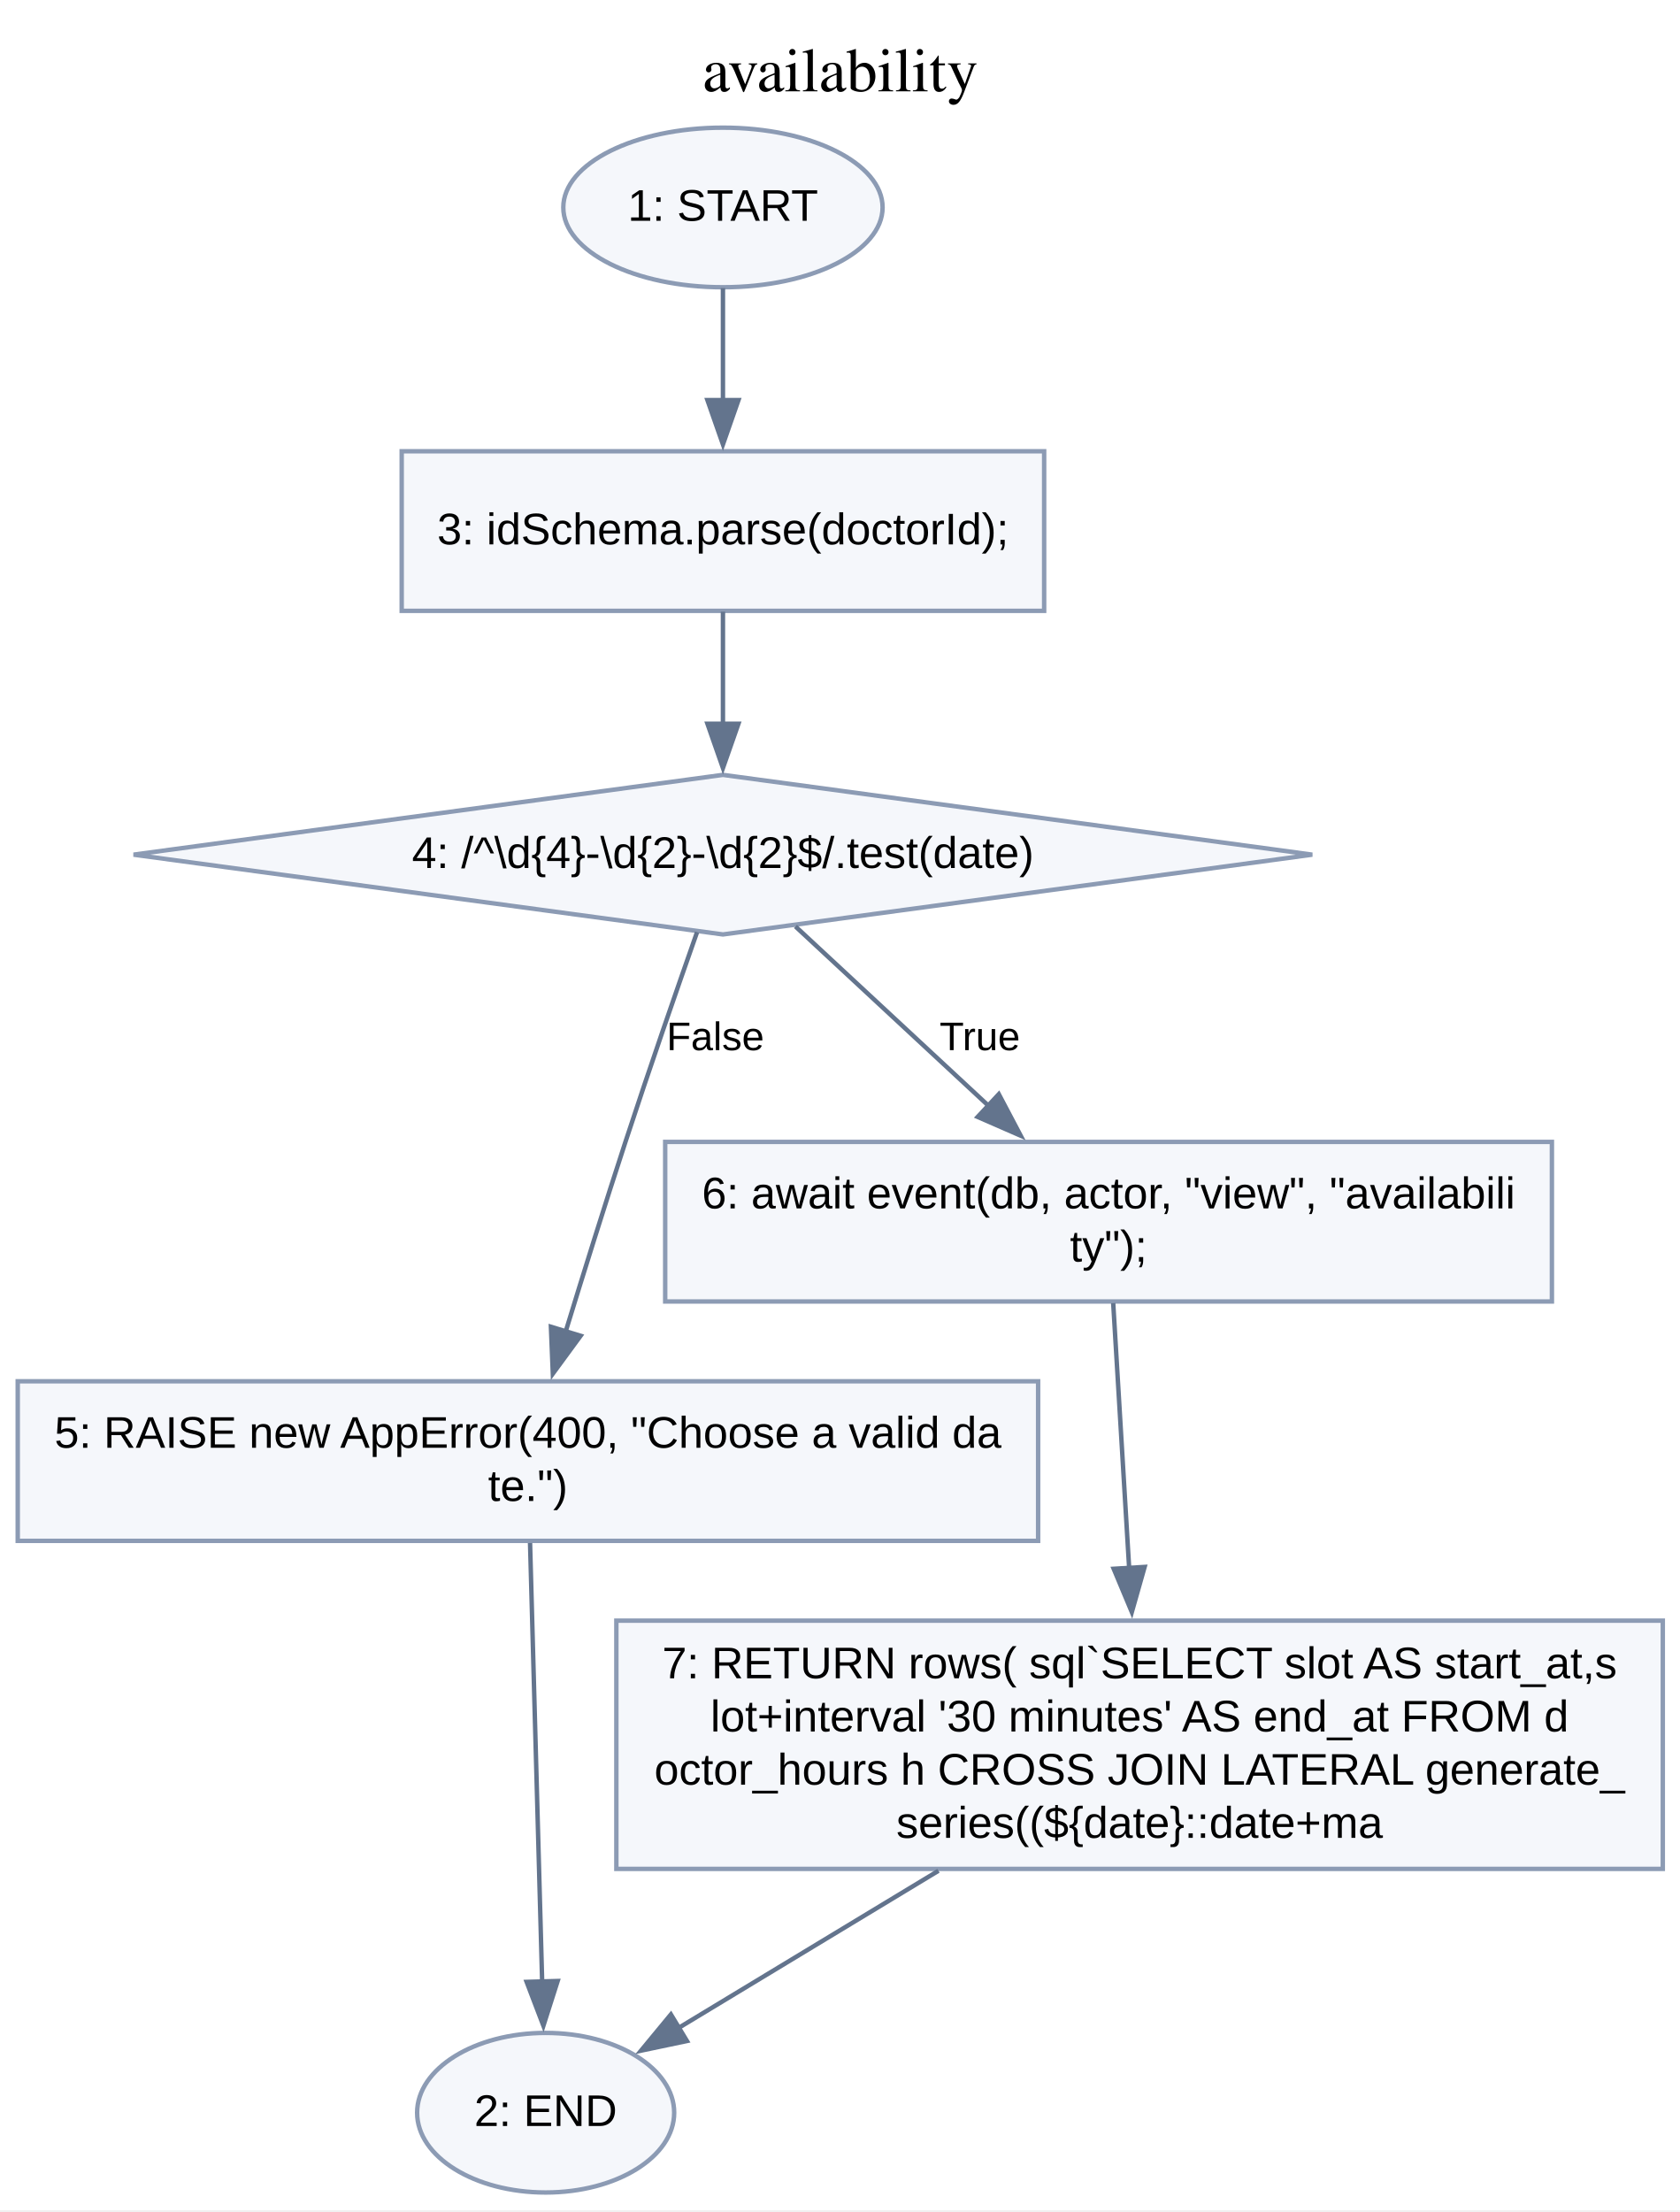
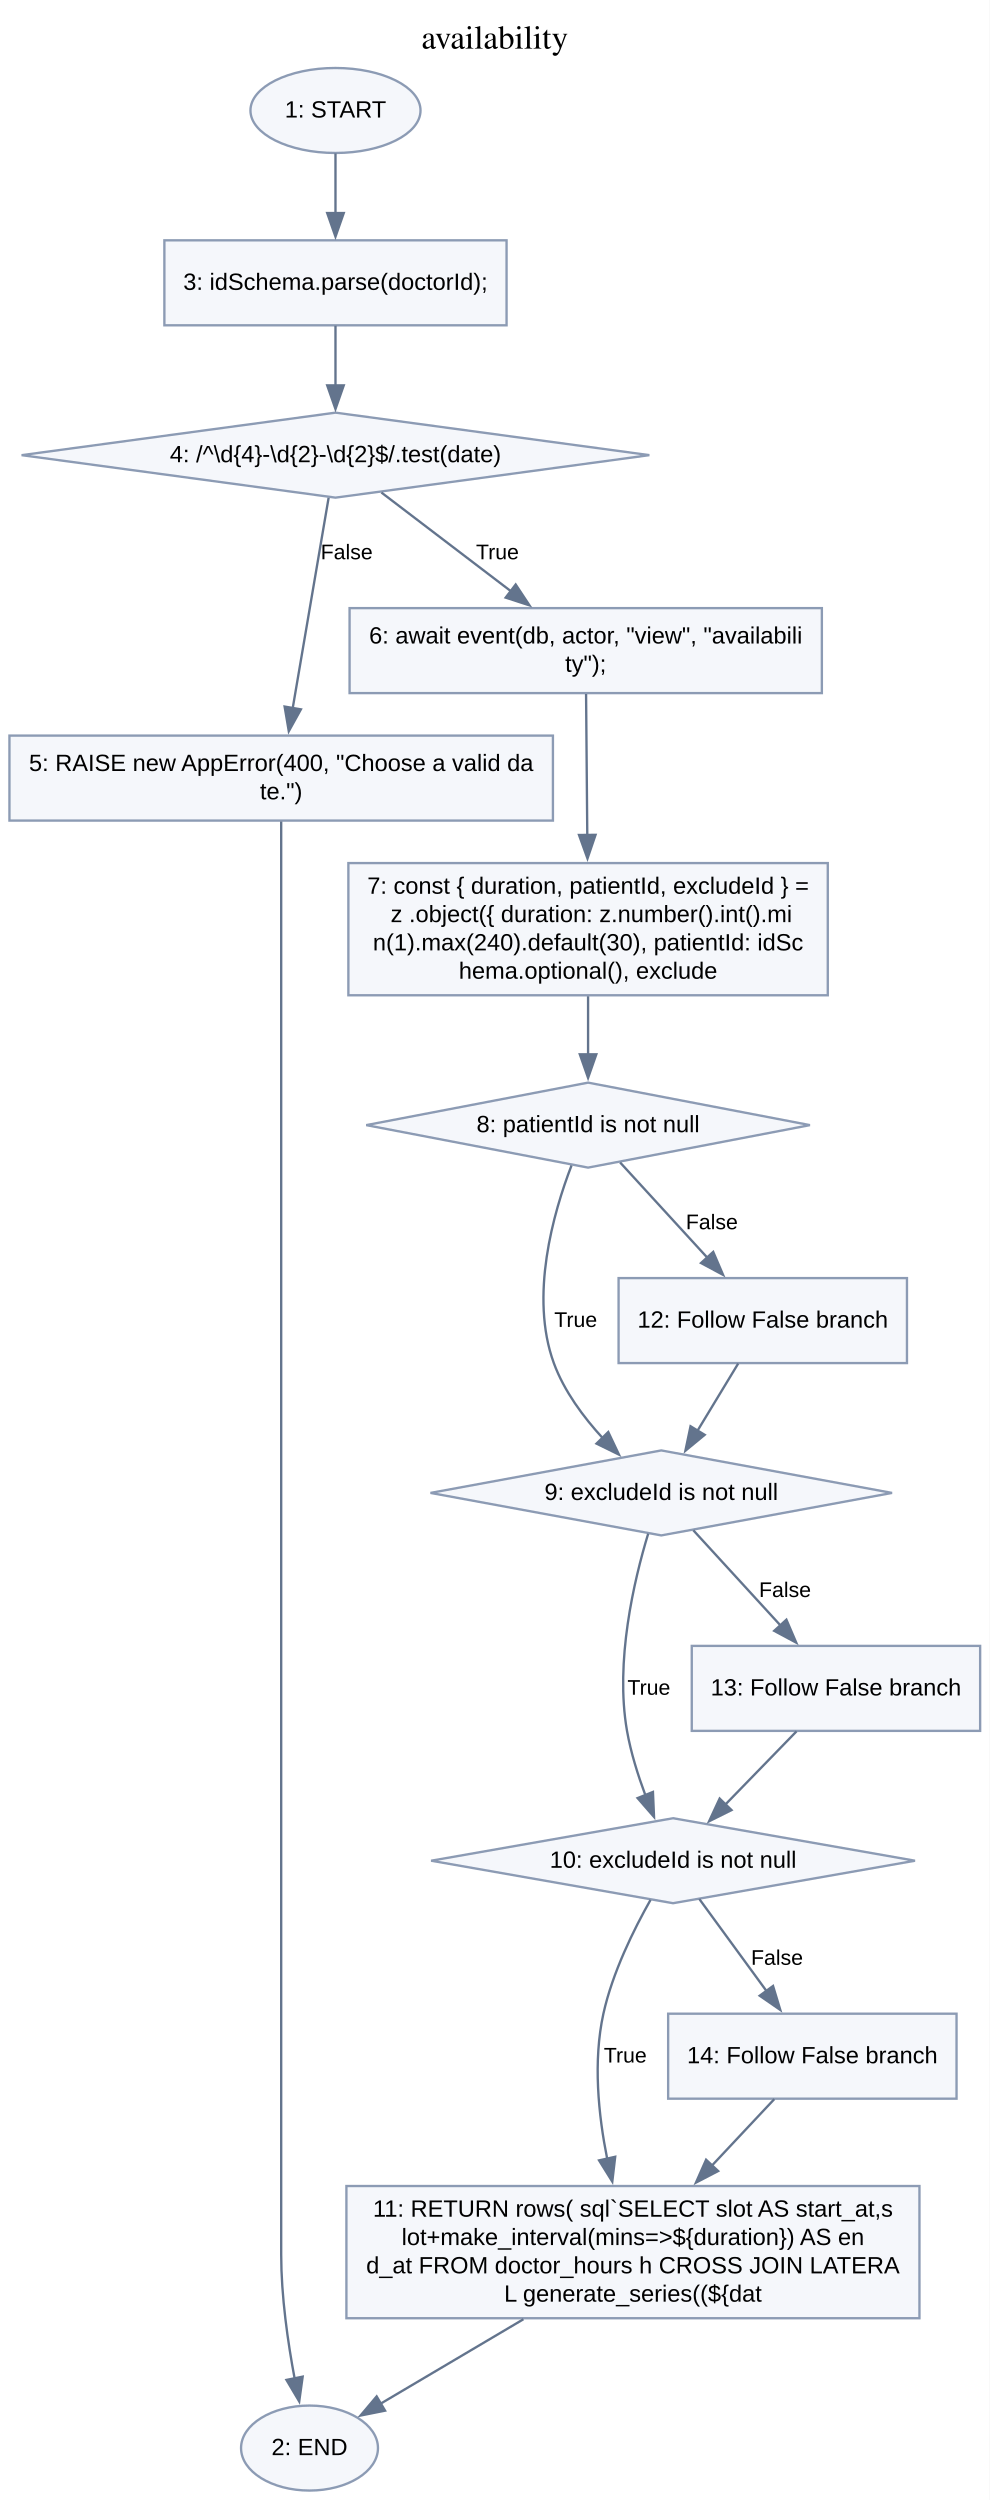
- <svg xmlns="http://www.w3.org/2000/svg" width="379pt" height="499pt" viewBox="0.00 0.00 379.00 499.00">
-   <g id="graph0" class="graph" transform="scale(1 1) rotate(0) translate(4 494.6)">
-     <polygon fill="white" stroke="none" points="-4,4 -4,-494.6 375.16,-494.6 375.16,4 -4,4" />
-     <text xml:space="preserve" text-anchor="middle" x="185.58" y="-474" font-family="Times,serif" font-size="14.00">availability</text>
+ <svg xmlns="http://www.w3.org/2000/svg" width="419pt" height="1059pt" viewBox="0.00 0.00 419.00 1059.00">
+   <g id="graph0" class="graph" transform="scale(1 1) rotate(0) translate(4 1055)">
+     <polygon fill="white" stroke="none" points="-4,4 -4,-1055 415.19,-1055 415.19,4 -4,4" />
+     <text xml:space="preserve" text-anchor="middle" x="205.6" y="-1034.4" font-family="Times,serif" font-size="14.00">availability</text>
    <g id="node1" class="node">
-       <ellipse fill="#f5f7fb" stroke="#8c9bb4" cx="159.11" cy="-447.8" rx="36.02" ry="18" />
-       <text xml:space="preserve" text-anchor="middle" x="159.11" y="-444.8" font-family="Arial" font-size="10.00">1: START</text>
+       <ellipse fill="#f5f7fb" stroke="#8c9bb4" cx="138.11" cy="-1008.2" rx="36.02" ry="18" />
+       <text xml:space="preserve" text-anchor="middle" x="138.11" y="-1005.2" font-family="Arial" font-size="10.00">1: START</text>
    </g>
    <g id="node3" class="node">
-       <polygon fill="#f5f7fb" stroke="#8c9bb4" points="231.58,-392.8 86.63,-392.8 86.63,-356.8 231.58,-356.8 231.58,-392.8" />
-       <text xml:space="preserve" text-anchor="middle" x="159.11" y="-371.8" font-family="Arial" font-size="10.00">3: idSchema.parse(doctorId);</text>
+       <polygon fill="#f5f7fb" stroke="#8c9bb4" points="210.58,-953.2 65.63,-953.2 65.63,-917.2 210.58,-917.2 210.58,-953.2" />
+       <text xml:space="preserve" text-anchor="middle" x="138.11" y="-932.2" font-family="Arial" font-size="10.00">3: idSchema.parse(doctorId);</text>
    </g>
    <g id="edge1" class="edge">
-       <path fill="none" stroke="#63748d" d="M159.11,-429.61C159.11,-422.03 159.11,-412.9 159.11,-404.34" />
-       <polygon fill="#63748d" stroke="#63748d" points="162.61,-404.34 159.11,-394.34 155.61,-404.34 162.61,-404.34" />
+       <path fill="none" stroke="#63748d" d="M138.11,-990.01C138.11,-982.43 138.11,-973.3 138.11,-964.74" />
+       <polygon fill="#63748d" stroke="#63748d" points="141.61,-964.74 138.11,-954.74 134.61,-964.74 141.61,-964.74" />
    </g>
    <g id="node2" class="node">
-       <ellipse fill="#f5f7fb" stroke="#8c9bb4" cx="119.11" cy="-18" rx="29" ry="18" />
-       <text xml:space="preserve" text-anchor="middle" x="119.11" y="-15" font-family="Arial" font-size="10.00">2: END</text>
+       <ellipse fill="#f5f7fb" stroke="#8c9bb4" cx="127.11" cy="-18" rx="29" ry="18" />
+       <text xml:space="preserve" text-anchor="middle" x="127.11" y="-15" font-family="Arial" font-size="10.00">2: END</text>
    </g>
    <g id="node4" class="node">
-       <polygon fill="#f5f7fb" stroke="#8c9bb4" points="159.11,-319.8 26.14,-301.8 159.11,-283.8 292.07,-301.8 159.11,-319.8" />
-       <text xml:space="preserve" text-anchor="middle" x="159.11" y="-298.8" font-family="Arial" font-size="10.00">4: /^\d{4}-\d{2}-\d{2}$/.test(date)</text>
+       <polygon fill="#f5f7fb" stroke="#8c9bb4" points="138.11,-880.2 5.14,-862.2 138.11,-844.2 271.07,-862.2 138.11,-880.2" />
+       <text xml:space="preserve" text-anchor="middle" x="138.11" y="-859.2" font-family="Arial" font-size="10.00">4: /^\d{4}-\d{2}-\d{2}$/.test(date)</text>
    </g>
    <g id="edge2" class="edge">
-       <path fill="none" stroke="#63748d" d="M159.11,-356.61C159.11,-349.03 159.11,-339.9 159.11,-331.34" />
-       <polygon fill="#63748d" stroke="#63748d" points="162.61,-331.34 159.11,-321.34 155.61,-331.34 162.61,-331.34" />
+       <path fill="none" stroke="#63748d" d="M138.11,-917.01C138.11,-909.43 138.11,-900.3 138.11,-891.74" />
+       <polygon fill="#63748d" stroke="#63748d" points="141.61,-891.74 138.11,-881.74 134.61,-891.74 141.61,-891.74" />
    </g>
    <g id="node5" class="node">
-       <polygon fill="#f5f7fb" stroke="#8c9bb4" points="230.22,-183 0,-183 0,-147 230.22,-147 230.22,-183" />
-       <text xml:space="preserve" text-anchor="middle" x="115.11" y="-168" font-family="Arial" font-size="10.00">5: RAISE new AppError(400, "Choose a valid da</text>
-       <text xml:space="preserve" text-anchor="middle" x="115.11" y="-156" font-family="Arial" font-size="10.00">te.")</text>
+       <polygon fill="#f5f7fb" stroke="#8c9bb4" points="230.22,-743.4 0,-743.4 0,-707.4 230.22,-707.4 230.22,-743.4" />
+       <text xml:space="preserve" text-anchor="middle" x="115.11" y="-728.4" font-family="Arial" font-size="10.00">5: RAISE new AppError(400, "Choose a valid da</text>
+       <text xml:space="preserve" text-anchor="middle" x="115.11" y="-716.4" font-family="Arial" font-size="10.00">te.")</text>
    </g>
    <g id="edge3" class="edge">
-       <path fill="none" stroke="#63748d" d="M153.27,-284.32C148.75,-271.47 142.39,-253.15 137.11,-237 132.48,-222.87 127.56,-207.07 123.55,-193.97" />
-       <polygon fill="#63748d" stroke="#63748d" points="127,-193.26 120.73,-184.71 120.3,-195.3 127,-193.26" />
-       <text xml:space="preserve" text-anchor="middle" x="157.4" y="-257.7" font-family="Arial" font-size="9.00">False</text>
+       <path fill="none" stroke="#63748d" d="M135.2,-844.13C131.36,-821.66 124.57,-781.87 119.96,-754.83" />
+       <polygon fill="#63748d" stroke="#63748d" points="123.46,-754.52 118.33,-745.25 116.56,-755.7 123.46,-754.52" />
+       <text xml:space="preserve" text-anchor="middle" x="142.86" y="-818.1" font-family="Arial" font-size="9.00">False</text>
    </g>
    <g id="node6" class="node">
-       <polygon fill="#f5f7fb" stroke="#8c9bb4" points="346.14,-237 146.08,-237 146.08,-201 346.14,-201 346.14,-237" />
-       <text xml:space="preserve" text-anchor="middle" x="246.11" y="-222" font-family="Arial" font-size="10.00">6: await event(db, actor, "view", "availabili</text>
-       <text xml:space="preserve" text-anchor="middle" x="246.11" y="-210" font-family="Arial" font-size="10.00">ty");</text>
+       <polygon fill="#f5f7fb" stroke="#8c9bb4" points="344.14,-797.4 144.08,-797.4 144.08,-761.4 344.14,-761.4 344.14,-797.4" />
+       <text xml:space="preserve" text-anchor="middle" x="244.11" y="-782.4" font-family="Arial" font-size="10.00">6: await event(db, actor, "view", "availabili</text>
+       <text xml:space="preserve" text-anchor="middle" x="244.11" y="-770.4" font-family="Arial" font-size="10.00">ty");</text>
    </g>
    <g id="edge5" class="edge">
-       <path fill="none" stroke="#63748d" d="M175.47,-285.6C187.82,-274.14 205.02,-258.17 219.35,-244.85" />
-       <polygon fill="#63748d" stroke="#63748d" points="221.35,-247.77 226.29,-238.4 216.58,-242.64 221.35,-247.77" />
-       <text xml:space="preserve" text-anchor="middle" x="217.07" y="-257.7" font-family="Arial" font-size="9.00">True</text>
+       <path fill="none" stroke="#63748d" d="M157.55,-846.38C172.92,-834.66 194.69,-818.07 212.55,-804.46" />
+       <polygon fill="#63748d" stroke="#63748d" points="214.44,-807.41 220.28,-798.57 210.2,-801.85 214.44,-807.41" />
+       <text xml:space="preserve" text-anchor="middle" x="206.71" y="-818.1" font-family="Arial" font-size="9.00">True</text>
    </g>
    <g id="edge4" class="edge">
-       <path fill="none" stroke="#63748d" d="M115.59,-146.51C116.27,-121.88 117.52,-76.71 118.33,-47.28" />
-       <polygon fill="#63748d" stroke="#63748d" points="121.82,-47.71 118.6,-37.62 114.82,-47.51 121.82,-47.71" />
+       <path fill="none" stroke="#63748d" d="M115.11,-707.03C115.11,-685.52 115.11,-647.76 115.11,-615.4 115.11,-615.4 115.11,-615.4 115.11,-100 115.11,-82.33 117.94,-62.72 120.85,-47.22" />
+       <polygon fill="#63748d" stroke="#63748d" points="124.21,-48.25 122.75,-37.76 117.35,-46.87 124.21,-48.25" />
    </g>
    <g id="node7" class="node">
-       <polygon fill="#f5f7fb" stroke="#8c9bb4" points="371.16,-129 135.06,-129 135.06,-73 371.16,-73 371.16,-129" />
-       <text xml:space="preserve" text-anchor="middle" x="253.11" y="-116" font-family="Arial" font-size="10.00">7: RETURN rows( sql`SELECT slot AS start_at,s</text>
-       <text xml:space="preserve" text-anchor="middle" x="253.11" y="-104" font-family="Arial" font-size="10.00">lot+interval '30 minutes' AS end_at FROM d</text>
-       <text xml:space="preserve" text-anchor="middle" x="253.11" y="-92" font-family="Arial" font-size="10.00">octor_hours h CROSS JOIN LATERAL generate_</text>
-       <text xml:space="preserve" text-anchor="middle" x="253.11" y="-80" font-family="Arial" font-size="10.00">series((${date}::date+ma</text>
+       <polygon fill="#f5f7fb" stroke="#8c9bb4" points="346.65,-689.4 143.57,-689.4 143.57,-633.4 346.65,-633.4 346.65,-689.4" />
+       <text xml:space="preserve" text-anchor="middle" x="245.11" y="-676.4" font-family="Arial" font-size="10.00">7: const { duration, patientId, excludeId } =</text>
+       <text xml:space="preserve" text-anchor="middle" x="245.11" y="-664.4" font-family="Arial" font-size="10.00"> z .object({ duration: z.number().int().mi</text>
+       <text xml:space="preserve" text-anchor="middle" x="245.11" y="-652.4" font-family="Arial" font-size="10.00">n(1).max(240).default(30), patientId: idSc</text>
+       <text xml:space="preserve" text-anchor="middle" x="245.11" y="-640.4" font-family="Arial" font-size="10.00">hema.optional(), exclude</text>
    </g>
    <g id="edge6" class="edge">
-       <path fill="none" stroke="#63748d" d="M247.16,-200.63C248.11,-184.89 249.54,-161.12 250.76,-140.85" />
-       <polygon fill="#63748d" stroke="#63748d" points="254.25,-141.12 251.36,-130.93 247.27,-140.7 254.25,-141.12" />
+       <path fill="none" stroke="#63748d" d="M244.26,-761.03C244.39,-745.29 244.6,-721.52 244.77,-701.25" />
+       <polygon fill="#63748d" stroke="#63748d" points="248.27,-701.36 244.86,-691.33 241.27,-701.3 248.27,-701.36" />
+     </g>
+     <g id="node8" class="node">
+       <polygon fill="#f5f7fb" stroke="#8c9bb4" points="245.11,-596.4 151.13,-578.4 245.11,-560.4 339.09,-578.4 245.11,-596.4" />
+       <text xml:space="preserve" text-anchor="middle" x="245.11" y="-575.4" font-family="Arial" font-size="10.00">8: patientId is not null</text>
    </g>
    <g id="edge7" class="edge">
-       <path fill="none" stroke="#63748d" d="M207.74,-72.58C188.32,-60.84 166.18,-47.45 148.89,-37" />
-       <polygon fill="#63748d" stroke="#63748d" points="150.99,-34.18 140.62,-32 147.37,-40.17 150.99,-34.18" />
+       <path fill="none" stroke="#63748d" d="M245.11,-632.98C245.11,-625.05 245.11,-616.38 245.11,-608.37" />
+       <polygon fill="#63748d" stroke="#63748d" points="248.61,-608.4 245.11,-598.4 241.61,-608.4 248.61,-608.4" />
+     </g>
+     <g id="node9" class="node">
+       <polygon fill="#f5f7fb" stroke="#8c9bb4" points="276.11,-440.6 178.35,-422.6 276.11,-404.6 373.87,-422.6 276.11,-440.6" />
+       <text xml:space="preserve" text-anchor="middle" x="276.11" y="-419.6" font-family="Arial" font-size="10.00">9: excludeId is not null</text>
+     </g>
+     <g id="edge8" class="edge">
+       <path fill="none" stroke="#63748d" d="M238.11,-561.35C230.37,-541.22 220.27,-505.89 230.6,-477.6 234.94,-465.73 243.16,-454.67 251.43,-445.68" />
+       <polygon fill="#63748d" stroke="#63748d" points="253.66,-448.4 258.19,-438.83 248.68,-443.49 253.66,-448.4" />
+       <text xml:space="preserve" text-anchor="middle" x="239.86" y="-492.9" font-family="Arial" font-size="9.00">True</text>
+     </g>
+     <g id="node12" class="node">
+       <polygon fill="#f5f7fb" stroke="#8c9bb4" points="380.19,-513.6 258.03,-513.6 258.03,-477.6 380.19,-477.6 380.19,-513.6" />
+       <text xml:space="preserve" text-anchor="middle" x="319.11" y="-492.6" font-family="Arial" font-size="10.00">12: Follow False branch</text>
+     </g>
+     <g id="edge9" class="edge">
+       <path fill="none" stroke="#63748d" d="M258.68,-562.58C269.02,-551.29 283.5,-535.48 295.69,-522.17" />
+       <polygon fill="#63748d" stroke="#63748d" points="298.12,-524.7 302.29,-514.97 292.95,-519.98 298.12,-524.7" />
+       <text xml:space="preserve" text-anchor="middle" x="297.54" y="-534.3" font-family="Arial" font-size="9.00">False</text>
+     </g>
+     <g id="node10" class="node">
+       <polygon fill="#f5f7fb" stroke="#8c9bb4" points="281.11,-284.8 178.62,-266.8 281.11,-248.8 383.59,-266.8 281.11,-284.8" />
+       <text xml:space="preserve" text-anchor="middle" x="281.11" y="-263.8" font-family="Arial" font-size="10.00">10: excludeId is not null</text>
+     </g>
+     <g id="edge10" class="edge">
+       <path fill="none" stroke="#63748d" d="M270.56,-405.3C264.55,-385.51 256.47,-351.12 261.6,-321.8 263.21,-312.65 266.23,-303.01 269.42,-294.45" />
+       <polygon fill="#63748d" stroke="#63748d" points="272.59,-295.93 273.05,-285.34 266.09,-293.33 272.59,-295.93" />
+       <text xml:space="preserve" text-anchor="middle" x="270.86" y="-337.1" font-family="Arial" font-size="9.00">True</text>
+     </g>
+     <g id="node13" class="node">
+       <polygon fill="#f5f7fb" stroke="#8c9bb4" points="411.19,-357.8 289.03,-357.8 289.03,-321.8 411.19,-321.8 411.19,-357.8" />
+       <text xml:space="preserve" text-anchor="middle" x="350.11" y="-336.8" font-family="Arial" font-size="10.00">13: Follow False branch</text>
+     </g>
+     <g id="edge11" class="edge">
+       <path fill="none" stroke="#63748d" d="M289.68,-406.78C300.02,-395.49 314.5,-379.68 326.69,-366.37" />
+       <polygon fill="#63748d" stroke="#63748d" points="329.12,-368.9 333.29,-359.17 323.95,-364.18 329.12,-368.9" />
+       <text xml:space="preserve" text-anchor="middle" x="328.54" y="-378.5" font-family="Arial" font-size="9.00">False</text>
+     </g>
+     <g id="node11" class="node">
+       <polygon fill="#f5f7fb" stroke="#8c9bb4" points="385.48,-129 142.74,-129 142.74,-73 385.48,-73 385.48,-129" />
+       <text xml:space="preserve" text-anchor="middle" x="264.11" y="-116" font-family="Arial" font-size="10.00">11: RETURN rows( sql`SELECT slot AS start_at,s</text>
+       <text xml:space="preserve" text-anchor="middle" x="264.11" y="-104" font-family="Arial" font-size="10.00">lot+make_interval(mins=&gt;${duration}) AS en</text>
+       <text xml:space="preserve" text-anchor="middle" x="264.11" y="-92" font-family="Arial" font-size="10.00">d_at FROM doctor_hours h CROSS JOIN LATERA</text>
+       <text xml:space="preserve" text-anchor="middle" x="264.11" y="-80" font-family="Arial" font-size="10.00">L generate_series((${dat</text>
+     </g>
+     <g id="edge12" class="edge">
+       <path fill="none" stroke="#63748d" d="M271.57,-250.22C264.49,-237.71 255.43,-219.4 251.6,-202 247.18,-181.91 249.46,-159.17 253.22,-140.46" />
+       <polygon fill="#63748d" stroke="#63748d" points="256.6,-141.39 255.37,-130.87 249.77,-139.86 256.6,-141.39" />
+       <text xml:space="preserve" text-anchor="middle" x="260.86" y="-181.3" font-family="Arial" font-size="9.00">True</text>
+     </g>
+     <g id="node14" class="node">
+       <polygon fill="#f5f7fb" stroke="#8c9bb4" points="401.19,-202 279.03,-202 279.03,-166 401.19,-166 401.19,-202" />
+       <text xml:space="preserve" text-anchor="middle" x="340.11" y="-181" font-family="Arial" font-size="10.00">14: Follow False branch</text>
+     </g>
+     <g id="edge13" class="edge">
+       <path fill="none" stroke="#63748d" d="M292.21,-250.6C300.27,-239.57 311.37,-224.35 320.86,-211.36" />
+       <polygon fill="#63748d" stroke="#63748d" points="323.46,-213.74 326.53,-203.6 317.81,-209.61 323.46,-213.74" />
+       <text xml:space="preserve" text-anchor="middle" x="325.15" y="-222.7" font-family="Arial" font-size="9.00">False</text>
+     </g>
+     <g id="edge14" class="edge">
+       <path fill="none" stroke="#63748d" d="M217.73,-72.58C197.74,-60.76 174.94,-47.28 157.21,-36.8" />
+       <polygon fill="#63748d" stroke="#63748d" points="159.11,-33.85 148.72,-31.78 155.55,-39.88 159.11,-33.85" />
+     </g>
+     <g id="edge15" class="edge">
+       <path fill="none" stroke="#63748d" d="M308.7,-477.41C303.52,-468.85 297.15,-458.34 291.42,-448.88" />
+       <polygon fill="#63748d" stroke="#63748d" points="294.5,-447.21 286.33,-440.47 288.51,-450.84 294.5,-447.21" />
+     </g>
+     <g id="edge16" class="edge">
+       <path fill="none" stroke="#63748d" d="M333.41,-321.61C324.31,-312.25 312.94,-300.55 303.12,-290.45" />
+       <polygon fill="#63748d" stroke="#63748d" points="305.86,-288.25 296.38,-283.52 300.84,-293.13 305.86,-288.25" />
+     </g>
+     <g id="edge17" class="edge">
+       <path fill="none" stroke="#63748d" d="M323.99,-165.82C316.23,-157.55 306.62,-147.31 297.39,-137.47" />
+       <polygon fill="#63748d" stroke="#63748d" points="300.2,-135.35 290.81,-130.46 295.1,-140.14 300.2,-135.35" />
    </g>
  </g>
</svg>
